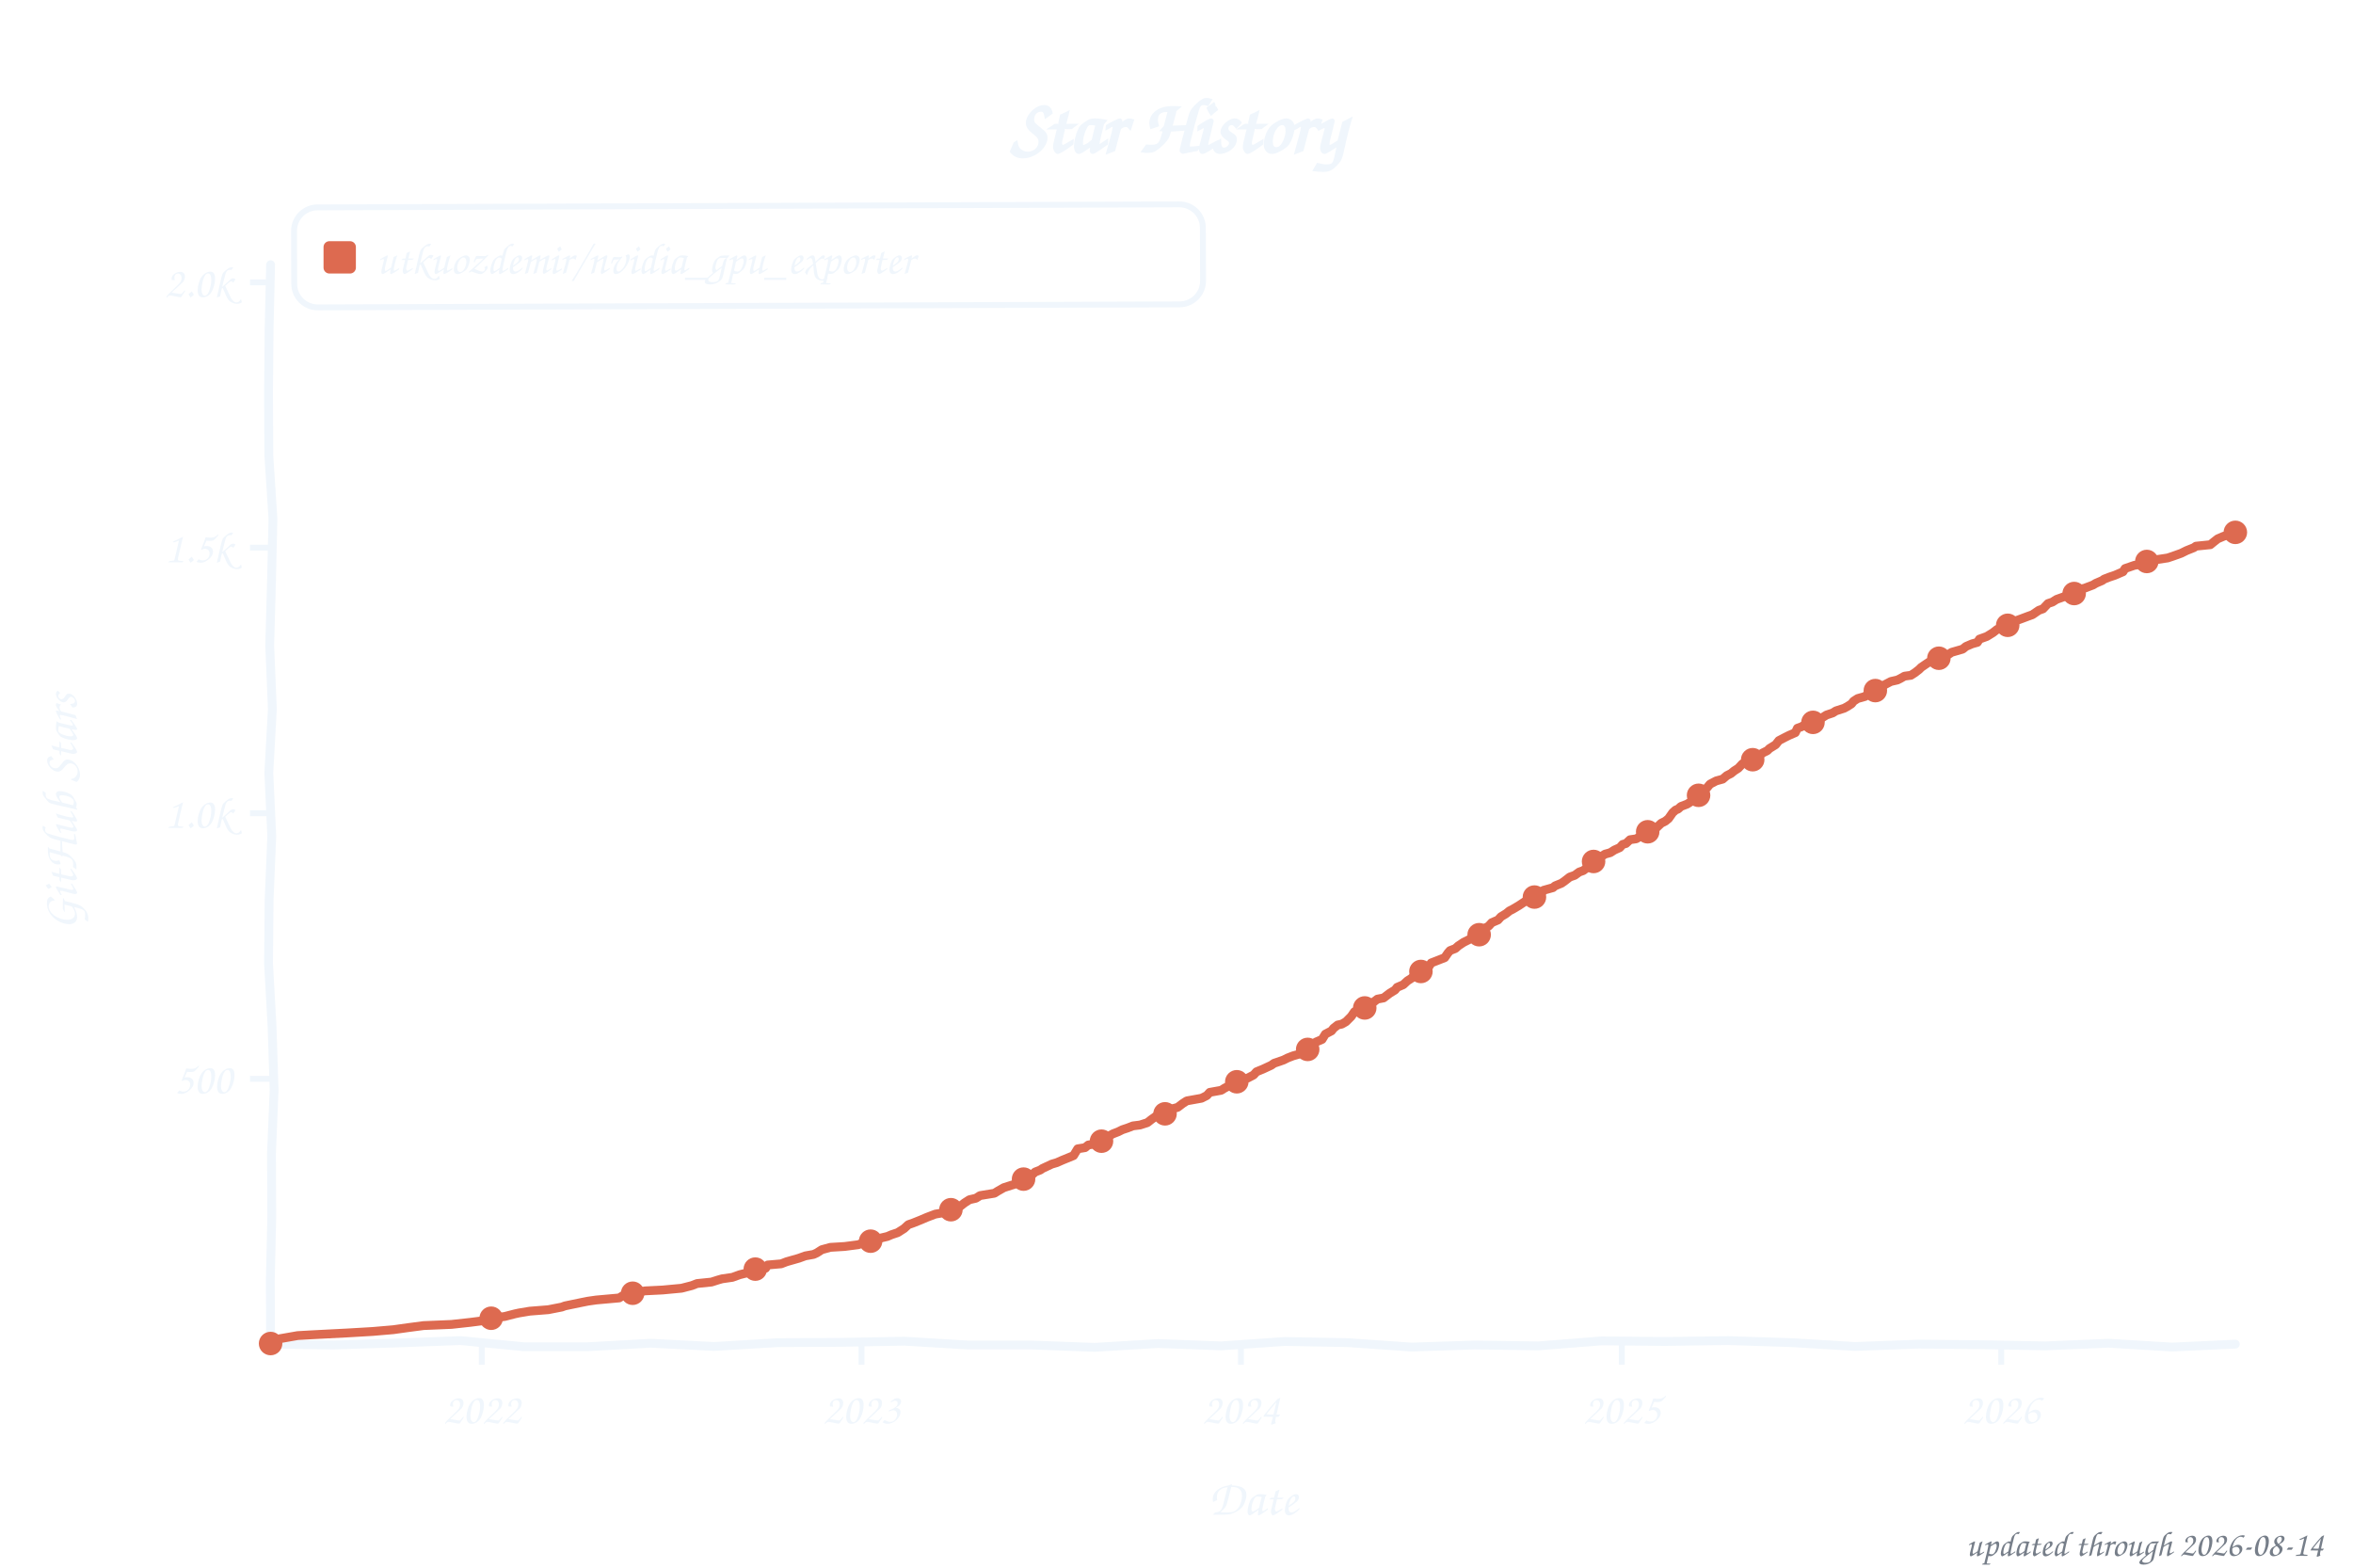
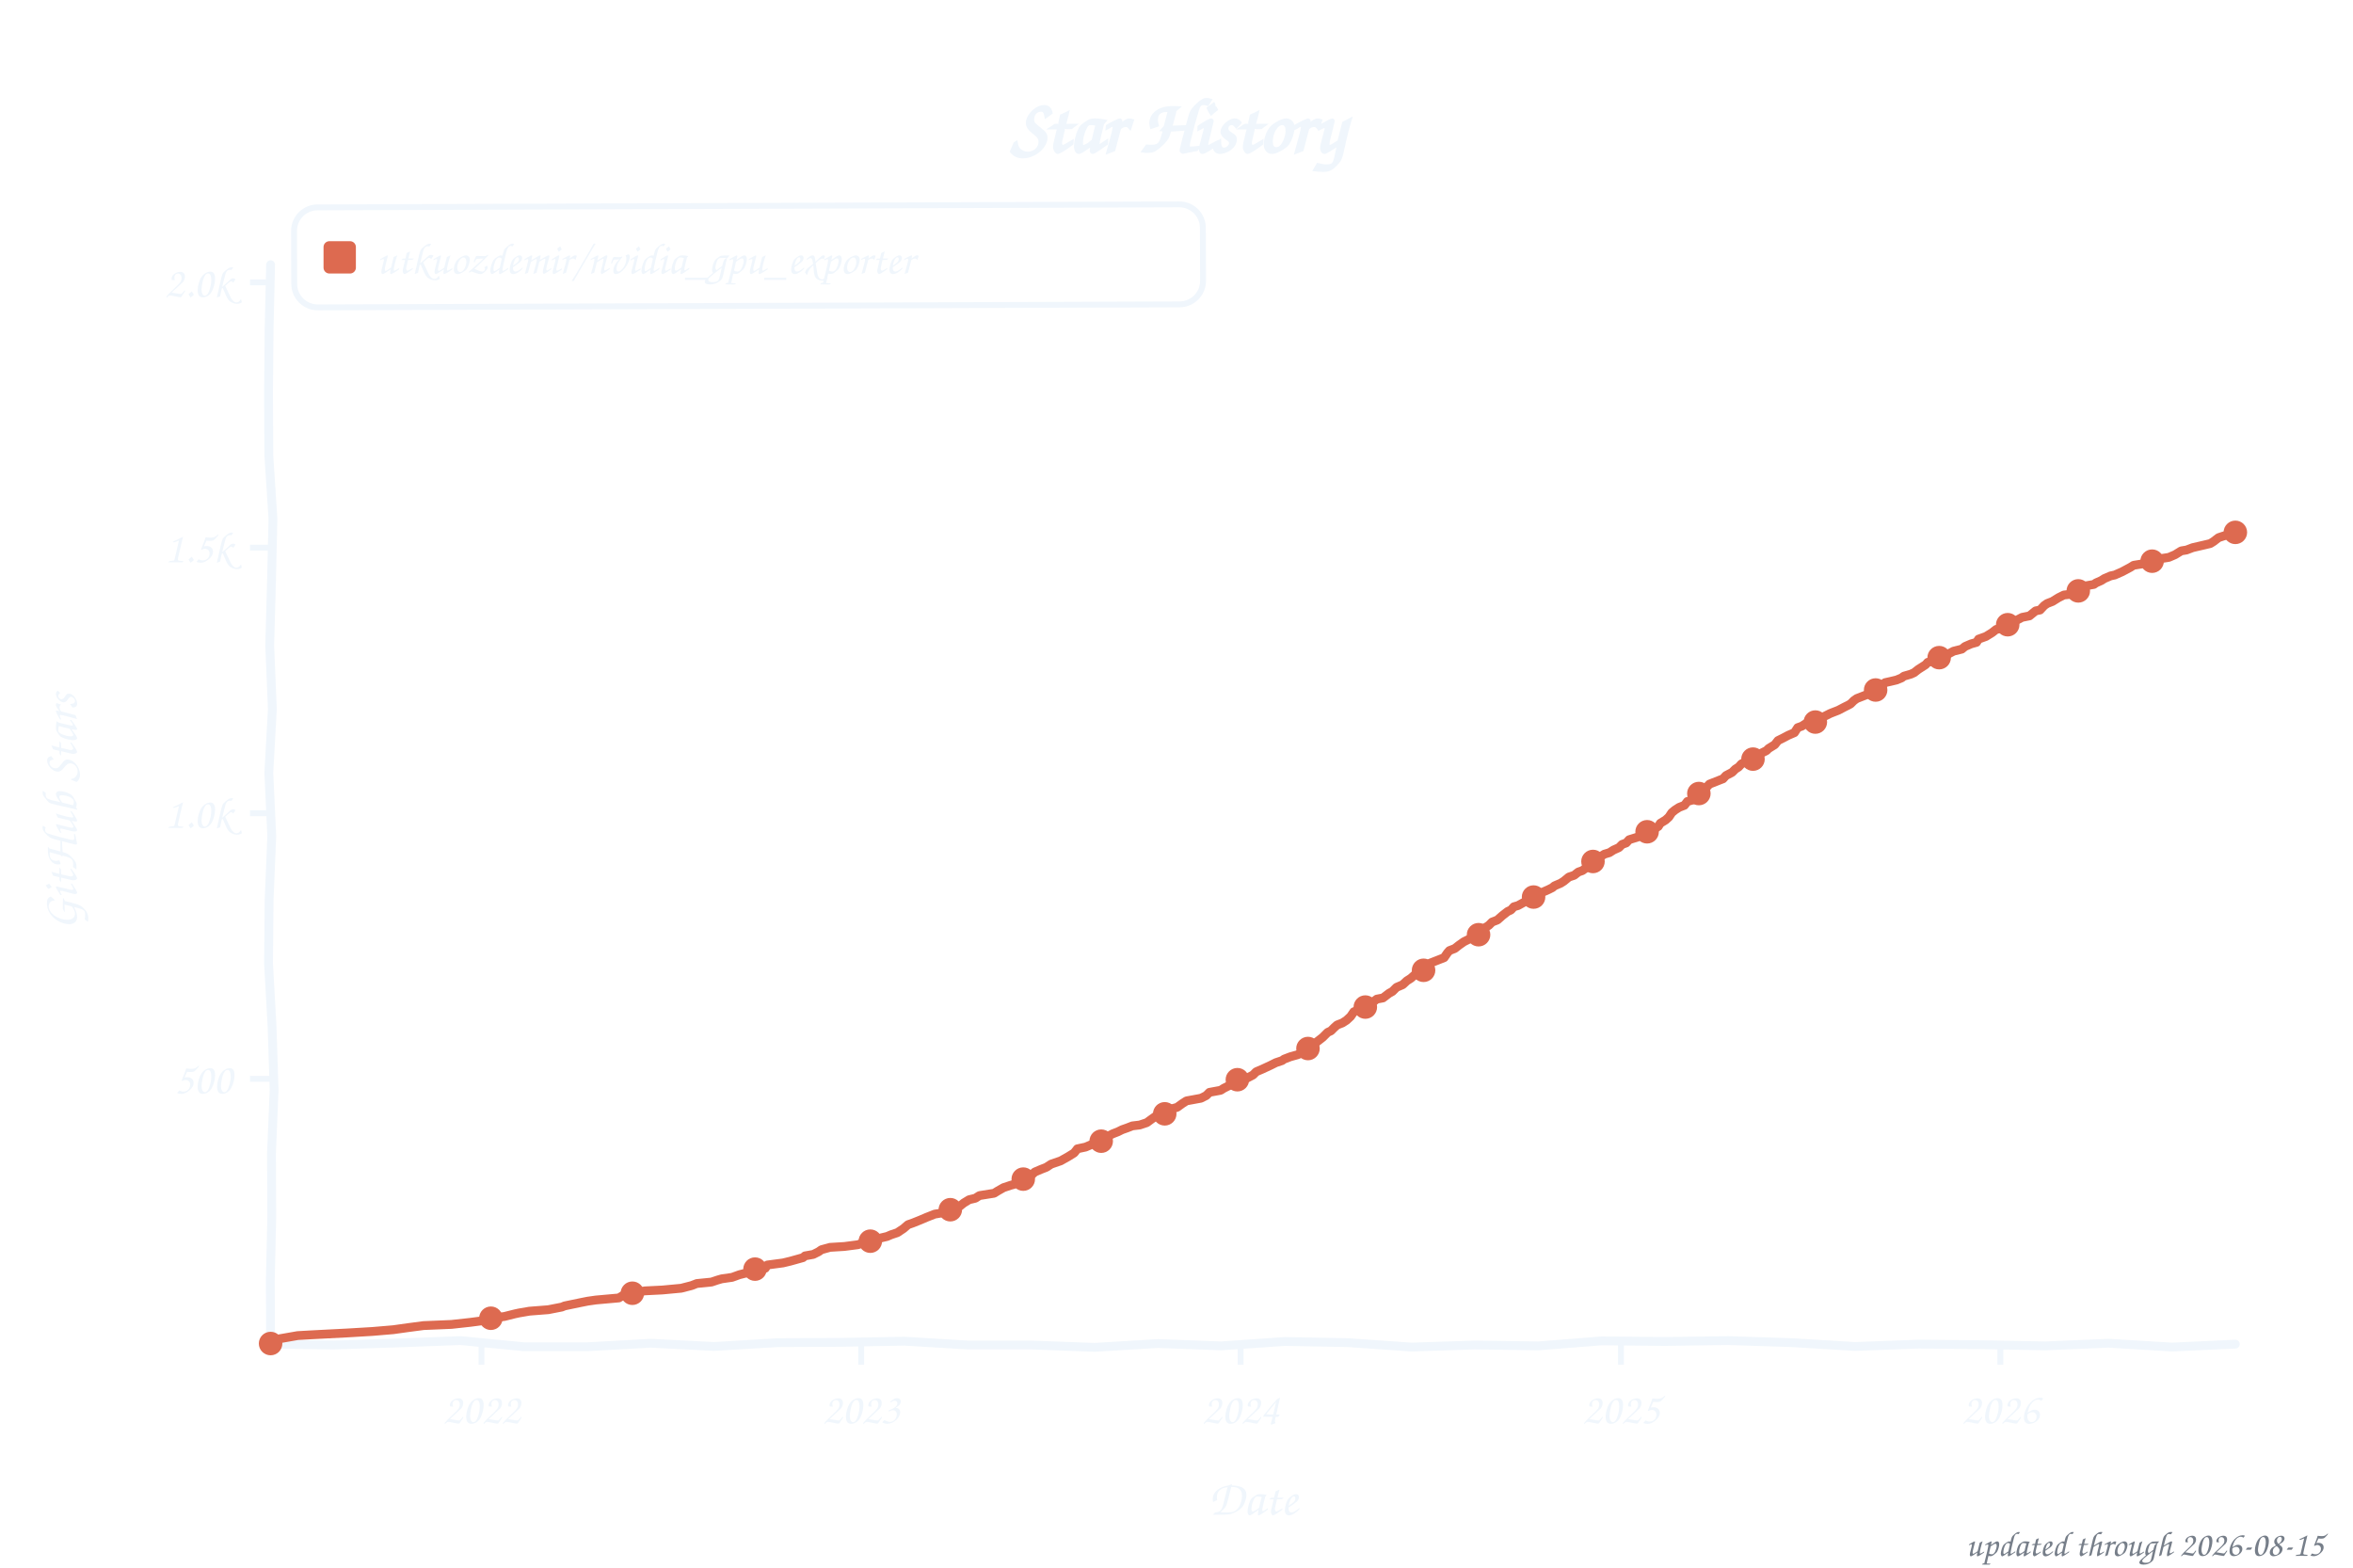
<svg xmlns="http://www.w3.org/2000/svg" width="800" height="533" viewBox="0 0 800 533" role="img" aria-label="Star history of utkuozdemir/nvidia_gpu_exporter">
  <style>text{font-family:"Comic Sans MS","Chalkboard SE","Comic Neue","Marker Felt",cursive}</style>
  <text x="400" y="52" font-size="26" font-weight="bold" text-anchor="middle" fill="#f0f6fc">Star History</text>
  <rect x="100" y="70" width="309" height="34" rx="8" fill="none" stroke="#f0f6fc" stroke-width="2" transform="rotate(-0.20 254 87)" />
  <rect x="110" y="82" width="11" height="11" rx="2" fill="#dd6a50" />
  <text x="128" y="93" font-size="15" fill="#f0f6fc" textLength="270" lengthAdjust="spacingAndGlyphs">utkuozdemir/nvidia_gpu_exporter</text>
  <line x1="85" y1="366.8" x2="92" y2="366.8" stroke="#f0f6fc" stroke-width="2" />
  <text x="79" y="371.8" font-size="15" text-anchor="end" fill="#f0f6fc">500</text>
  <line x1="85" y1="276.5" x2="92" y2="276.5" stroke="#f0f6fc" stroke-width="2" />
  <text x="79" y="281.5" font-size="15" text-anchor="end" fill="#f0f6fc">1.0k</text>
  <line x1="85" y1="186.2" x2="92" y2="186.2" stroke="#f0f6fc" stroke-width="2" />
  <text x="79" y="191.2" font-size="15" text-anchor="end" fill="#f0f6fc">1.5k</text>
  <line x1="85" y1="96.0" x2="92" y2="96.0" stroke="#f0f6fc" stroke-width="2" />
  <text x="79" y="101.0" font-size="15" text-anchor="end" fill="#f0f6fc">2.0k</text>
-   <line x1="163.8" y1="457" x2="163.8" y2="464" stroke="#f0f6fc" stroke-width="2" />
-   <text x="163.8" y="484" font-size="15" text-anchor="middle" fill="#f0f6fc">2022</text>
-   <line x1="292.9" y1="457" x2="292.9" y2="464" stroke="#f0f6fc" stroke-width="2" />
-   <text x="292.9" y="484" font-size="15" text-anchor="middle" fill="#f0f6fc">2023</text>
-   <line x1="421.9" y1="457" x2="421.9" y2="464" stroke="#f0f6fc" stroke-width="2" />
-   <text x="421.9" y="484" font-size="15" text-anchor="middle" fill="#f0f6fc">2024</text>
-   <line x1="551.4" y1="457" x2="551.4" y2="464" stroke="#f0f6fc" stroke-width="2" />
-   <text x="551.4" y="484" font-size="15" text-anchor="middle" fill="#f0f6fc">2025</text>
-   <line x1="680.4" y1="457" x2="680.4" y2="464" stroke="#f0f6fc" stroke-width="2" />
-   <text x="680.4" y="484" font-size="15" text-anchor="middle" fill="#f0f6fc">2026</text>
+   <line x1="163.7" y1="457" x2="163.7" y2="464" stroke="#f0f6fc" stroke-width="2" />
+   <text x="163.7" y="484" font-size="15" text-anchor="middle" fill="#f0f6fc">2022</text>
+   <line x1="292.8" y1="457" x2="292.8" y2="464" stroke="#f0f6fc" stroke-width="2" />
+   <text x="292.8" y="484" font-size="15" text-anchor="middle" fill="#f0f6fc">2023</text>
+   <line x1="421.8" y1="457" x2="421.8" y2="464" stroke="#f0f6fc" stroke-width="2" />
+   <text x="421.8" y="484" font-size="15" text-anchor="middle" fill="#f0f6fc">2024</text>
+   <line x1="551.1" y1="457" x2="551.1" y2="464" stroke="#f0f6fc" stroke-width="2" />
+   <text x="551.1" y="484" font-size="15" text-anchor="middle" fill="#f0f6fc">2025</text>
+   <line x1="680.1" y1="457" x2="680.1" y2="464" stroke="#f0f6fc" stroke-width="2" />
+   <text x="680.1" y="484" font-size="15" text-anchor="middle" fill="#f0f6fc">2026</text>
  <text x="426" y="515" font-size="17" text-anchor="middle" fill="#f0f6fc">Date</text>
  <text x="26" y="276" font-size="17" text-anchor="middle" fill="#f0f6fc" transform="rotate(-90 26 276)">GitHub Stars</text>
  <path d="M 92.0,90.0 L 91.5,111.6 L 91.3,133.2 L 91.4,154.8 L 92.8,176.4 L 92.3,197.9 L 91.7,219.5 L 92.6,241.1 L 91.4,262.7 L 92.4,284.3 L 91.5,305.9 L 91.3,327.5 L 92.5,349.1 L 93.2,370.6 L 92.3,392.2 L 92.4,413.8 L 91.9,435.4 L 92.0,457.0 L 113.5,457.3 L 135.1,456.6 L 156.6,455.8 L 178.2,457.9 L 199.7,457.9 L 221.3,456.7 L 242.8,457.8 L 264.4,456.5 L 285.9,456.4 L 307.5,456.0 L 329.0,457.3 L 350.6,457.3 L 372.1,458.1 L 393.7,456.8 L 415.2,457.6 L 436.8,456.1 L 458.3,456.5 L 479.9,458.0 L 501.4,457.3 L 523.0,457.6 L 544.5,455.9 L 566.1,456.1 L 587.6,455.8 L 609.2,456.5 L 630.7,457.8 L 652.3,457.0 L 673.8,457.2 L 695.4,457.6 L 716.9,456.7 L 738.5,458.0 L 760.0,457.0" fill="none" stroke="#f0f6fc" stroke-width="3" stroke-linecap="round" stroke-linejoin="round" />
-   <path d="M 92.0,456.8 L 92.4,456.5 L 93.8,455.4 L 101.2,454.1 L 106.5,453.8 L 118.2,453.2 L 126.7,452.7 L 133.7,452.1 L 138.7,451.4 L 144.0,450.7 L 153.5,450.3 L 159.9,449.6 L 163.8,449.1 L 167.0,448.2 L 171.6,447.6 L 175.1,446.7 L 176.5,446.4 L 180.1,445.8 L 186.4,445.3 L 191.0,444.4 L 192.1,444.0 L 197.4,442.9 L 199.9,442.4 L 202.7,442.0 L 210.5,441.3 L 212.6,440.0 L 215.4,439.5 L 219.3,438.9 L 225.3,438.6 L 231.7,438.0 L 235.2,437.1 L 237.0,436.4 L 241.9,435.9 L 244.1,435.2 L 245.5,434.8 L 249.0,434.3 L 251.5,433.4 L 254.7,432.6 L 255.4,431.9 L 260.3,431.2 L 261.0,430.1 L 265.6,429.7 L 267.4,429.0 L 271.6,427.8 L 273.8,427.0 L 276.6,426.5 L 277.7,426.0 L 279.4,424.9 L 282.3,424.1 L 287.2,423.8 L 291.8,423.2 L 294.3,422.3 L 297.5,421.8 L 299.6,420.9 L 301.7,420.4 L 303.1,419.8 L 305.2,419.1 L 307.4,417.7 L 308.8,416.4 L 310.5,415.8 L 313.0,414.8 L 315.1,413.9 L 318.0,412.8 L 321.5,412.2 L 323.3,411.3 L 324.0,410.6 L 326.5,410.1 L 327.9,409.0 L 329.6,407.9 L 331.8,407.4 L 333.2,406.5 L 338.1,405.7 L 339.2,405.0 L 341.3,403.8 L 343.8,403.0 L 344.8,402.7 L 345.9,401.6 L 348.0,400.9 L 350.5,399.8 L 351.9,398.5 L 353.7,397.8 L 354.4,397.3 L 357.6,395.8 L 359.3,395.3 L 361.1,394.5 L 365.0,392.9 L 366.4,390.6 L 368.9,390.2 L 370.0,389.3 L 373.1,388.8 L 374.9,387.9 L 375.6,387.1 L 376.7,386.4 L 378.4,385.5 L 380.2,384.8 L 381.6,384.1 L 383.4,383.5 L 385.2,382.8 L 387.6,382.5 L 390.1,381.7 L 391.5,380.6 L 392.9,379.6 L 395.4,379.2 L 397.5,377.9 L 398.6,377.0 L 400.4,376.5 L 402.1,375.2 L 403.5,374.3 L 408.5,373.4 L 410.3,372.5 L 411.3,371.4 L 415.2,370.7 L 416.3,370.0 L 418.0,369.1 L 419.5,368.6 L 420.9,367.1 L 424.1,366.6 L 426.2,365.5 L 427.2,364.4 L 429.4,363.5 L 432.2,362.2 L 433.2,361.5 L 434.7,361.0 L 436.4,360.4 L 437.8,359.7 L 439.6,359.0 L 441.7,358.4 L 443.5,357.5 L 444.6,356.8 L 446.3,355.6 L 447.4,354.3 L 449.5,353.4 L 450.6,351.6 L 452.7,350.5 L 453.4,349.6 L 454.8,348.5 L 456.2,348.2 L 457.6,347.4 L 459.4,345.6 L 460.5,344.0 L 461.5,343.6 L 464.4,342.4 L 465.4,341.7 L 466.5,341.1 L 468.3,339.7 L 470.4,339.3 L 472.5,337.7 L 474.3,336.6 L 475.0,335.7 L 477.1,334.8 L 478.5,333.5 L 479.9,332.6 L 481.7,331.0 L 483.1,330.3 L 484.5,329.6 L 485.6,329.0 L 486.6,327.4 L 488.4,326.7 L 491.2,325.6 L 492.3,324.0 L 493.0,323.2 L 494.8,322.5 L 495.8,321.6 L 497.6,320.4 L 499.4,319.5 L 500.4,318.9 L 502.6,318.2 L 504.0,317.1 L 505.0,315.5 L 506.1,314.9 L 507.2,313.7 L 509.3,312.8 L 510.3,311.7 L 512.1,310.6 L 513.2,309.7 L 514.2,309.2 L 516.4,307.9 L 518.5,306.5 L 520.6,305.7 L 521.7,305.0 L 524.1,303.6 L 524.8,302.7 L 528.0,301.8 L 528.7,301.2 L 530.9,300.3 L 531.9,299.6 L 533.7,298.2 L 535.4,297.6 L 536.9,296.5 L 538.3,296.0 L 540.0,294.7 L 541.5,293.3 L 542.2,292.7 L 543.9,292.0 L 544.6,291.1 L 545.7,290.4 L 547.5,289.9 L 548.9,289.0 L 550.7,288.2 L 551.7,287.1 L 552.8,286.8 L 554.2,285.5 L 556.3,285.2 L 558.1,284.1 L 559.1,283.2 L 561.3,282.6 L 563.0,281.6 L 564.8,279.9 L 566.2,279.2 L 567.3,278.3 L 568.7,276.3 L 569.7,275.4 L 570.5,275.1 L 571.5,274.2 L 573.6,273.4 L 575.8,272.0 L 576.5,271.1 L 577.5,270.4 L 578.9,269.1 L 580.4,267.8 L 581.4,266.6 L 583.5,265.5 L 585.7,264.9 L 587.1,263.7 L 588.5,263.0 L 589.6,262.1 L 591.0,261.2 L 592.4,259.7 L 593.1,259.4 L 595.2,258.8 L 596.6,257.5 L 598.0,257.2 L 599.1,256.1 L 600.9,255.2 L 601.6,254.5 L 603.7,253.2 L 604.8,251.8 L 606.9,250.7 L 608.3,250.0 L 610.4,249.1 L 611.1,247.6 L 612.5,247.1 L 614.3,246.0 L 617.5,245.5 L 618.9,244.4 L 621.0,243.1 L 623.1,242.4 L 624.2,241.7 L 627.0,240.8 L 628.1,240.2 L 629.5,239.3 L 630.2,238.4 L 631.6,237.5 L 634.1,236.8 L 635.5,235.5 L 637.3,235.0 L 639.4,234.1 L 640.8,232.8 L 642.9,231.7 L 645.1,231.2 L 646.1,230.7 L 647.5,229.9 L 649.7,229.6 L 651.1,228.7 L 652.5,227.6 L 653.2,226.9 L 655.7,225.2 L 657.8,224.9 L 659.6,223.6 L 661.0,223.1 L 662.8,222.3 L 663.5,221.8 L 667.3,220.7 L 668.4,219.8 L 670.5,218.9 L 672.3,218.4 L 673.0,217.3 L 675.5,216.4 L 677.6,215.1 L 679.0,214.0 L 681.8,213.5 L 682.6,212.6 L 683.6,211.7 L 686.1,210.8 L 687.2,210.4 L 689.6,209.5 L 691.0,209.0 L 693.2,207.5 L 694.6,207.0 L 696.3,205.2 L 697.8,204.7 L 699.2,203.8 L 701.7,202.9 L 704.8,202.0 L 707.3,200.3 L 708.7,200.0 L 711.6,198.9 L 712.6,198.3 L 714.7,197.4 L 715.4,196.9 L 717.2,196.2 L 719.0,195.6 L 721.8,194.4 L 722.5,193.3 L 725.7,192.2 L 728.9,191.7 L 729.9,190.9 L 732.4,190.4 L 737.0,189.7 L 738.8,189.1 L 741.6,188.1 L 743.4,187.2 L 745.9,186.2 L 746.6,185.7 L 751.5,185.2 L 752.6,184.3 L 754.0,183.2 L 756.1,182.3 L 759.3,181.4 L 760.0,181.0" fill="none" stroke="#dd6a50" stroke-width="3" stroke-linecap="round" stroke-linejoin="round" />
+   <path d="M 92.0,456.8 L 92.4,456.5 L 93.8,455.4 L 101.2,454.1 L 106.5,453.8 L 118.2,453.2 L 126.6,452.7 L 133.7,452.1 L 138.7,451.4 L 144.0,450.7 L 153.5,450.3 L 159.9,449.6 L 163.7,449.1 L 166.9,448.2 L 171.5,447.6 L 175.1,446.7 L 176.5,446.4 L 180.0,445.8 L 186.4,445.3 L 191.0,444.4 L 192.0,444.0 L 197.3,442.9 L 199.8,442.4 L 202.6,442.0 L 210.4,441.3 L 212.5,440.0 L 215.4,439.5 L 219.2,438.9 L 225.2,438.6 L 231.6,438.0 L 235.1,437.1 L 236.9,436.4 L 241.9,435.9 L 244.0,435.2 L 245.4,434.8 L 248.9,434.3 L 251.4,433.4 L 254.6,432.6 L 255.3,431.9 L 260.2,431.2 L 260.9,430.1 L 266.2,429.4 L 268.7,428.8 L 273.0,427.6 L 273.7,427.0 L 276.5,426.5 L 278.3,425.6 L 279.3,424.9 L 282.2,424.1 L 287.1,423.8 L 291.7,423.2 L 294.2,422.3 L 297.3,421.8 L 299.5,420.9 L 301.6,420.4 L 303.0,419.8 L 305.1,419.1 L 307.2,417.7 L 308.7,416.4 L 310.4,415.8 L 312.9,414.8 L 315.0,413.9 L 317.8,412.8 L 321.4,412.2 L 323.1,411.3 L 323.9,410.6 L 326.3,410.1 L 327.7,409.0 L 329.5,407.9 L 331.6,407.4 L 333.0,406.5 L 338.0,405.7 L 339.1,405.0 L 341.2,403.8 L 343.6,403.0 L 344.7,402.7 L 345.8,401.6 L 347.9,400.9 L 350.4,399.8 L 351.8,398.5 L 353.9,397.6 L 355.7,396.9 L 357.4,395.8 L 360.6,394.7 L 363.1,393.3 L 365.2,392.0 L 366.3,390.6 L 369.1,390.0 L 371.2,389.1 L 373.7,388.2 L 374.8,387.9 L 375.8,387.0 L 376.5,386.4 L 378.3,385.5 L 380.1,384.8 L 381.5,384.1 L 383.2,383.5 L 385.0,382.8 L 387.5,382.5 L 389.9,381.7 L 391.4,380.6 L 392.8,379.6 L 395.3,379.2 L 397.4,377.9 L 398.4,377.0 L 400.2,376.5 L 402.0,375.2 L 403.4,374.3 L 408.3,373.4 L 410.1,372.5 L 411.2,371.4 L 415.0,370.7 L 416.1,370.0 L 417.9,369.1 L 419.3,368.6 L 420.7,367.1 L 423.9,366.6 L 426.0,365.5 L 427.1,364.4 L 429.2,363.5 L 432.0,362.2 L 433.8,361.3 L 435.9,360.6 L 436.6,360.1 L 438.7,359.3 L 441.2,358.6 L 441.9,358.3 L 443.3,357.5 L 445.1,355.9 L 446.5,355.2 L 447.9,354.1 L 449.7,352.7 L 451.4,351.0 L 452.5,350.5 L 453.6,349.4 L 454.6,348.5 L 456.4,347.8 L 457.8,346.9 L 459.2,345.6 L 460.3,344.0 L 461.3,343.6 L 464.2,342.4 L 465.2,341.7 L 466.3,341.1 L 468.1,339.7 L 470.2,339.3 L 472.3,337.7 L 473.4,337.1 L 474.8,335.7 L 476.9,334.8 L 478.3,333.5 L 479.7,332.6 L 481.5,331.0 L 482.9,330.3 L 484.3,329.6 L 485.4,329.0 L 486.4,327.4 L 488.2,326.7 L 491.0,325.6 L 492.1,324.0 L 492.8,323.2 L 494.6,322.5 L 496.0,321.4 L 497.7,320.2 L 499.9,319.1 L 502.0,318.4 L 503.0,317.5 L 503.8,317.1 L 504.8,315.5 L 506.2,314.6 L 507.3,313.5 L 509.1,312.8 L 510.8,311.3 L 512.6,309.9 L 513.7,309.4 L 514.7,308.3 L 516.1,307.9 L 519.0,306.3 L 520.4,305.7 L 522.8,304.5 L 523.9,303.6 L 526.4,302.5 L 527.8,301.8 L 528.5,301.2 L 530.6,300.3 L 531.7,299.6 L 533.4,298.2 L 535.2,297.6 L 536.6,296.5 L 538.0,296.0 L 539.8,294.7 L 541.2,293.3 L 541.9,292.7 L 543.7,292.0 L 544.4,291.1 L 545.5,290.4 L 547.2,289.9 L 548.6,289.0 L 550.4,288.2 L 551.5,287.1 L 552.9,286.6 L 553.9,285.5 L 556.8,284.6 L 558.2,283.7 L 559.2,283.0 L 561.7,282.3 L 563.8,281.0 L 564.5,279.9 L 566.3,278.8 L 567.4,277.8 L 568.4,276.3 L 569.5,275.4 L 570.9,274.5 L 572.7,273.8 L 573.7,272.5 L 575.5,272.0 L 576.6,270.7 L 578.0,269.6 L 578.7,269.1 L 580.1,267.8 L 581.2,266.6 L 585.0,265.1 L 585.8,264.8 L 586.8,263.7 L 588.9,262.6 L 590.0,261.5 L 591.1,260.8 L 592.1,259.7 L 593.2,259.2 L 594.9,258.8 L 596.4,257.5 L 597.8,257.2 L 598.8,256.1 L 600.6,255.2 L 601.3,254.5 L 603.4,253.2 L 604.5,251.8 L 606.3,250.9 L 608.0,250.0 L 610.1,249.1 L 611.2,247.4 L 612.6,246.9 L 614.0,246.0 L 617.6,245.3 L 620.4,243.5 L 622.2,242.6 L 623.2,242.2 L 625.0,241.5 L 627.1,240.4 L 628.5,239.7 L 629.2,239.3 L 630.3,238.2 L 631.3,237.5 L 634.9,236.1 L 635.6,235.3 L 637.4,234.8 L 639.1,234.1 L 640.9,232.1 L 642.7,231.7 L 644.8,231.2 L 646.5,230.5 L 647.3,229.9 L 649.7,229.2 L 650.8,228.7 L 652.2,227.6 L 654.7,226.0 L 655.4,225.2 L 658.6,224.5 L 659.6,223.3 L 661.0,222.9 L 662.5,222.3 L 664.2,221.4 L 667.0,220.7 L 668.1,219.8 L 670.2,218.9 L 672.0,218.4 L 672.7,217.3 L 675.2,216.4 L 677.3,215.1 L 678.7,214.0 L 681.5,213.5 L 683.0,212.2 L 684.7,211.3 L 685.8,210.8 L 687.5,209.9 L 690.0,209.4 L 692.1,207.7 L 693.6,207.4 L 695.0,205.9 L 696.0,205.2 L 697.8,204.5 L 699.9,203.2 L 701.7,202.3 L 704.5,202.0 L 707.0,200.3 L 709.1,199.2 L 711.9,198.7 L 712.6,198.2 L 714.4,197.4 L 715.5,196.7 L 717.6,195.8 L 719.0,195.5 L 721.5,194.4 L 724.3,192.9 L 725.4,192.2 L 728.5,191.7 L 729.6,190.9 L 734.2,190.0 L 737.4,189.5 L 739.5,188.6 L 741.6,187.3 L 743.4,187.0 L 745.5,186.2 L 749.4,185.3 L 751.5,184.8 L 752.6,184.1 L 754.3,182.8 L 755.8,182.3 L 758.9,181.4 L 760.0,181.0" fill="none" stroke="#dd6a50" stroke-width="3" stroke-linecap="round" stroke-linejoin="round" />
  <circle cx="92.0" cy="456.8" r="4" fill="#dd6a50" />
-   <circle cx="167.0" cy="448.2" r="4" fill="#dd6a50" />
-   <circle cx="215.1" cy="439.7" r="4" fill="#dd6a50" />
-   <circle cx="256.8" cy="431.5" r="4" fill="#dd6a50" />
-   <circle cx="296.0" cy="422.0" r="4" fill="#dd6a50" />
-   <circle cx="323.3" cy="411.3" r="4" fill="#dd6a50" />
-   <circle cx="348.0" cy="400.9" r="4" fill="#dd6a50" />
-   <circle cx="374.5" cy="388.0" r="4" fill="#dd6a50" />
-   <circle cx="396.1" cy="378.7" r="4" fill="#dd6a50" />
-   <circle cx="420.5" cy="367.8" r="4" fill="#dd6a50" />
-   <circle cx="444.6" cy="356.8" r="4" fill="#dd6a50" />
-   <circle cx="464.0" cy="342.7" r="4" fill="#dd6a50" />
-   <circle cx="483.1" cy="330.3" r="4" fill="#dd6a50" />
-   <circle cx="502.9" cy="317.8" r="4" fill="#dd6a50" />
-   <circle cx="521.7" cy="305.0" r="4" fill="#dd6a50" />
-   <circle cx="541.8" cy="292.9" r="4" fill="#dd6a50" />
-   <circle cx="560.2" cy="282.8" r="4" fill="#dd6a50" />
-   <circle cx="577.5" cy="270.4" r="4" fill="#dd6a50" />
-   <circle cx="595.9" cy="258.3" r="4" fill="#dd6a50" />
-   <circle cx="616.4" cy="245.6" r="4" fill="#dd6a50" />
-   <circle cx="637.6" cy="234.8" r="4" fill="#dd6a50" />
-   <circle cx="659.2" cy="223.8" r="4" fill="#dd6a50" />
-   <circle cx="682.6" cy="212.6" r="4" fill="#dd6a50" />
-   <circle cx="705.2" cy="201.8" r="4" fill="#dd6a50" />
-   <circle cx="729.9" cy="190.9" r="4" fill="#dd6a50" />
+   <circle cx="166.9" cy="448.2" r="4" fill="#dd6a50" />
+   <circle cx="215.0" cy="439.7" r="4" fill="#dd6a50" />
+   <circle cx="256.7" cy="431.5" r="4" fill="#dd6a50" />
+   <circle cx="295.9" cy="422.0" r="4" fill="#dd6a50" />
+   <circle cx="323.1" cy="411.3" r="4" fill="#dd6a50" />
+   <circle cx="347.9" cy="400.9" r="4" fill="#dd6a50" />
+   <circle cx="374.4" cy="388.0" r="4" fill="#dd6a50" />
+   <circle cx="396.0" cy="378.7" r="4" fill="#dd6a50" />
+   <circle cx="420.7" cy="367.1" r="4" fill="#dd6a50" />
+   <circle cx="444.7" cy="356.5" r="4" fill="#dd6a50" />
+   <circle cx="464.2" cy="342.4" r="4" fill="#dd6a50" />
+   <circle cx="484.0" cy="329.9" r="4" fill="#dd6a50" />
+   <circle cx="502.7" cy="317.8" r="4" fill="#dd6a50" />
+   <circle cx="521.4" cy="305.0" r="4" fill="#dd6a50" />
+   <circle cx="541.6" cy="292.9" r="4" fill="#dd6a50" />
+   <circle cx="560.0" cy="282.8" r="4" fill="#dd6a50" />
+   <circle cx="577.6" cy="269.8" r="4" fill="#dd6a50" />
+   <circle cx="596.0" cy="258.1" r="4" fill="#dd6a50" />
+   <circle cx="617.2" cy="245.5" r="4" fill="#dd6a50" />
+   <circle cx="637.7" cy="234.6" r="4" fill="#dd6a50" />
+   <circle cx="659.3" cy="223.6" r="4" fill="#dd6a50" />
+   <circle cx="682.6" cy="212.4" r="4" fill="#dd6a50" />
+   <circle cx="706.6" cy="200.9" r="4" fill="#dd6a50" />
+   <circle cx="731.7" cy="190.8" r="4" fill="#dd6a50" />
  <circle cx="760.0" cy="181.0" r="4" fill="#dd6a50" />
-   <text x="790" y="529" font-size="12" text-anchor="end" fill="#767e89">updated through 2026-08-14</text>
+   <text x="790" y="529" font-size="12" text-anchor="end" fill="#767e89">updated through 2026-08-15</text>
</svg>
